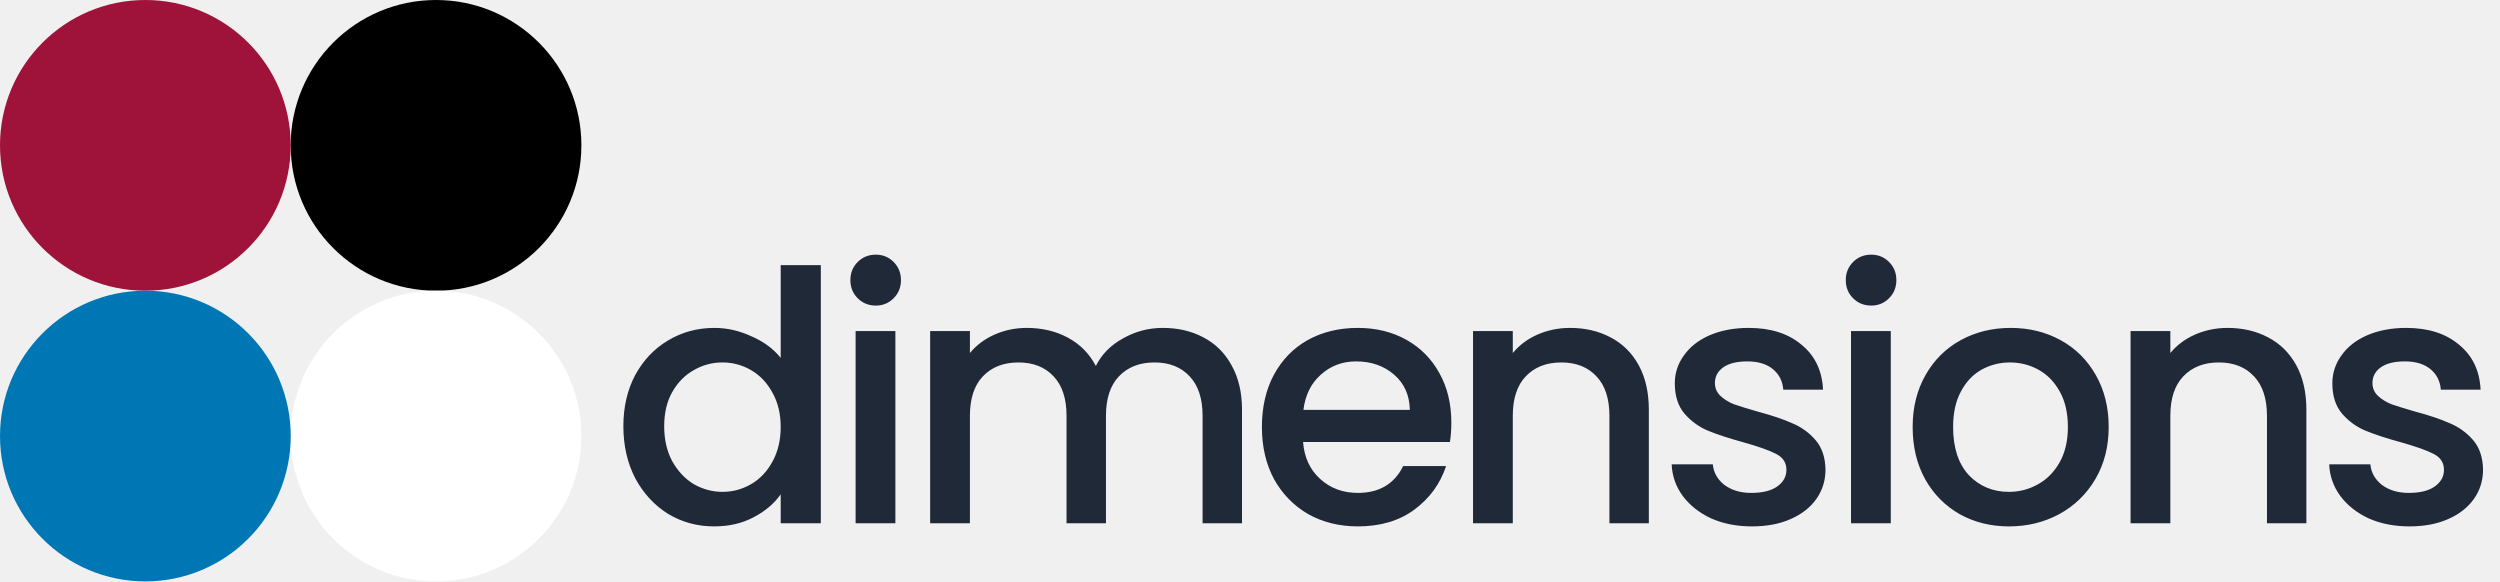
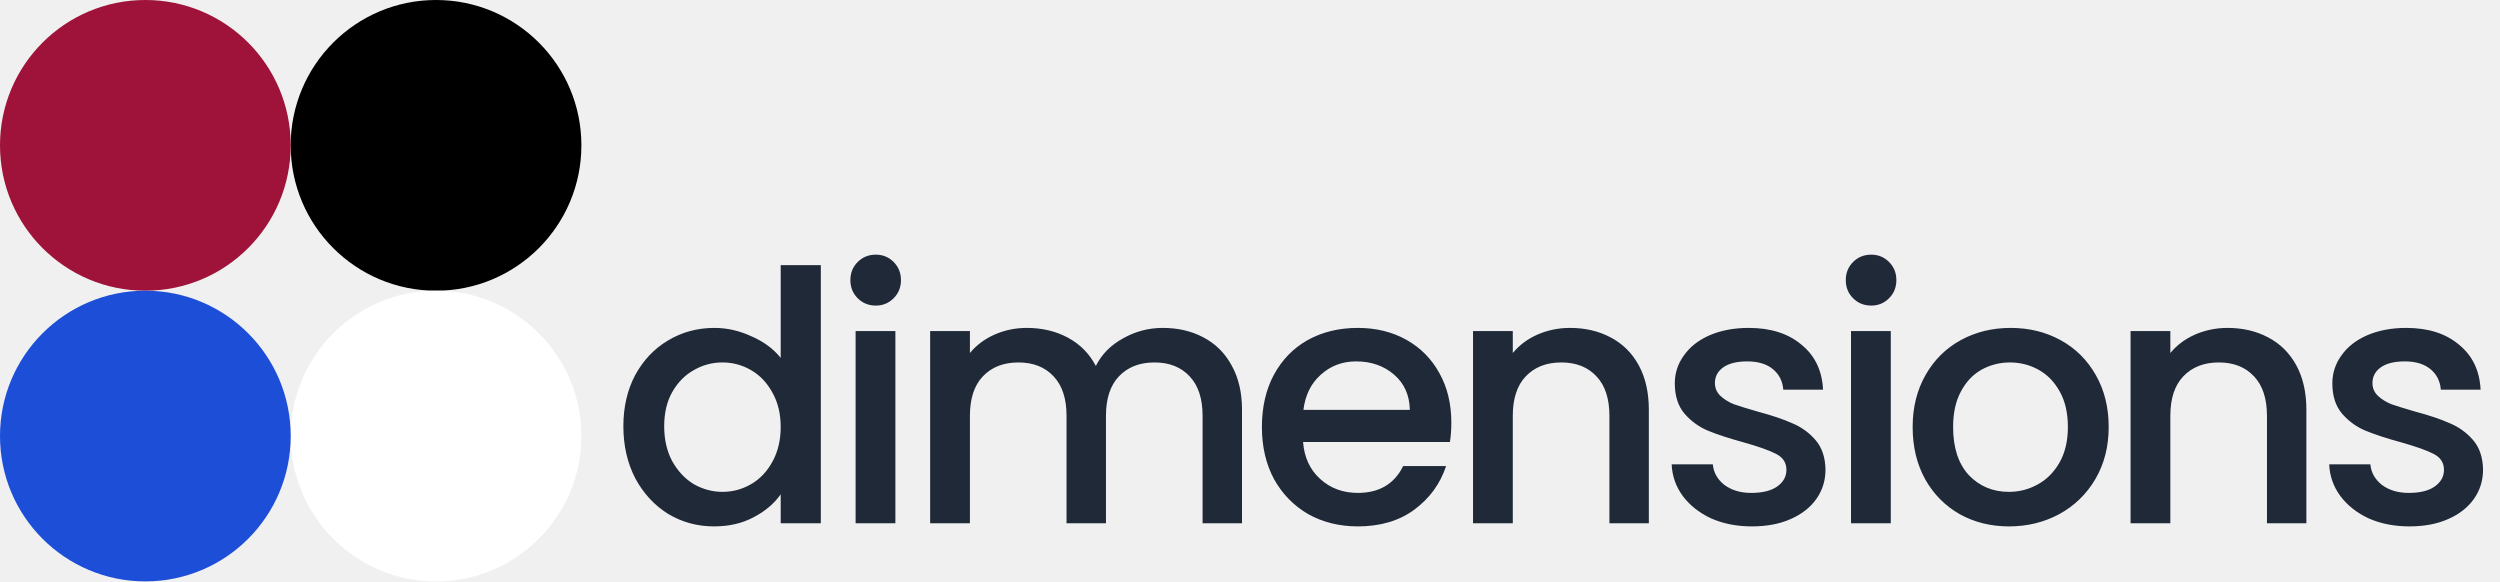
<svg xmlns="http://www.w3.org/2000/svg" width="172" height="40" viewBox="0 0 172 40" fill="none">
  <path d="M42.888 29.328C42.888 28 43.16 26.824 43.704 25.8C44.264 24.776 45.016 23.984 45.96 23.424C46.92 22.848 47.984 22.56 49.152 22.56C50.016 22.56 50.864 22.752 51.696 23.136C52.544 23.504 53.216 24 53.712 24.624V18.24H56.472V36H53.712V34.008C53.264 34.648 52.64 35.176 51.84 35.592C51.056 36.008 50.152 36.216 49.128 36.216C47.976 36.216 46.92 35.928 45.96 35.352C45.016 34.76 44.264 33.944 43.704 32.904C43.16 31.848 42.888 30.656 42.888 29.328ZM53.712 29.376C53.712 28.464 53.52 27.672 53.136 27C52.768 26.328 52.28 25.816 51.672 25.464C51.064 25.112 50.408 24.936 49.704 24.936C49 24.936 48.344 25.112 47.736 25.464C47.128 25.8 46.632 26.304 46.248 26.976C45.88 27.632 45.696 28.416 45.696 29.328C45.696 30.24 45.88 31.04 46.248 31.728C46.632 32.416 47.128 32.944 47.736 33.312C48.36 33.664 49.016 33.84 49.704 33.84C50.408 33.84 51.064 33.664 51.672 33.312C52.28 32.96 52.768 32.448 53.136 31.776C53.52 31.088 53.712 30.288 53.712 29.376ZM60.258 21.024C59.762 21.024 59.346 20.856 59.01 20.52C58.674 20.184 58.506 19.768 58.506 19.272C58.506 18.776 58.674 18.36 59.01 18.024C59.346 17.688 59.762 17.52 60.258 17.52C60.738 17.52 61.146 17.688 61.482 18.024C61.818 18.36 61.986 18.776 61.986 19.272C61.986 19.768 61.818 20.184 61.482 20.52C61.146 20.856 60.738 21.024 60.258 21.024ZM61.602 22.776V36H58.866V22.776H61.602ZM80.002 22.56C81.042 22.56 81.97 22.776 82.786 23.208C83.618 23.64 84.266 24.28 84.73 25.128C85.21 25.976 85.45 27 85.45 28.2V36H82.738V28.608C82.738 27.424 82.442 26.52 81.85 25.896C81.258 25.256 80.45 24.936 79.426 24.936C78.402 24.936 77.586 25.256 76.978 25.896C76.386 26.52 76.09 27.424 76.09 28.608V36H73.378V28.608C73.378 27.424 73.082 26.52 72.49 25.896C71.898 25.256 71.09 24.936 70.066 24.936C69.042 24.936 68.226 25.256 67.618 25.896C67.026 26.52 66.73 27.424 66.73 28.608V36H63.994V22.776H66.73V24.288C67.178 23.744 67.746 23.32 68.434 23.016C69.122 22.712 69.858 22.56 70.642 22.56C71.698 22.56 72.642 22.784 73.474 23.232C74.306 23.68 74.946 24.328 75.394 25.176C75.794 24.376 76.418 23.744 77.266 23.28C78.114 22.8 79.026 22.56 80.002 22.56ZM99.851 29.064C99.851 29.56 99.819 30.008 99.755 30.408H89.651C89.731 31.464 90.123 32.312 90.827 32.952C91.531 33.592 92.395 33.912 93.419 33.912C94.891 33.912 95.931 33.296 96.539 32.064H99.491C99.091 33.28 98.363 34.28 97.307 35.064C96.267 35.832 94.971 36.216 93.419 36.216C92.155 36.216 91.019 35.936 90.011 35.376C89.019 34.8 88.235 34 87.659 32.976C87.099 31.936 86.819 30.736 86.819 29.376C86.819 28.016 87.091 26.824 87.635 25.8C88.195 24.76 88.971 23.96 89.963 23.4C90.971 22.84 92.123 22.56 93.419 22.56C94.667 22.56 95.779 22.832 96.755 23.376C97.731 23.92 98.491 24.688 99.035 25.68C99.579 26.656 99.851 27.784 99.851 29.064ZM96.995 28.2C96.979 27.192 96.619 26.384 95.915 25.776C95.211 25.168 94.339 24.864 93.299 24.864C92.355 24.864 91.547 25.168 90.875 25.776C90.203 26.368 89.803 27.176 89.675 28.2H96.995ZM108.016 22.56C109.056 22.56 109.984 22.776 110.8 23.208C111.632 23.64 112.28 24.28 112.744 25.128C113.208 25.976 113.44 27 113.44 28.2V36H110.728V28.608C110.728 27.424 110.432 26.52 109.84 25.896C109.248 25.256 108.44 24.936 107.416 24.936C106.392 24.936 105.576 25.256 104.968 25.896C104.376 26.52 104.08 27.424 104.08 28.608V36H101.344V22.776H104.08V24.288C104.528 23.744 105.096 23.32 105.784 23.016C106.488 22.712 107.232 22.56 108.016 22.56ZM120.53 36.216C119.49 36.216 118.554 36.032 117.722 35.664C116.906 35.28 116.258 34.768 115.778 34.128C115.298 33.472 115.042 32.744 115.01 31.944H117.842C117.89 32.504 118.154 32.976 118.634 33.36C119.13 33.728 119.746 33.912 120.482 33.912C121.25 33.912 121.842 33.768 122.258 33.48C122.69 33.176 122.906 32.792 122.906 32.328C122.906 31.832 122.666 31.464 122.186 31.224C121.722 30.984 120.978 30.72 119.954 30.432C118.962 30.16 118.154 29.896 117.53 29.64C116.906 29.384 116.362 28.992 115.898 28.464C115.45 27.936 115.226 27.24 115.226 26.376C115.226 25.672 115.434 25.032 115.85 24.456C116.266 23.864 116.858 23.4 117.626 23.064C118.41 22.728 119.306 22.56 120.314 22.56C121.818 22.56 123.026 22.944 123.938 23.712C124.866 24.464 125.362 25.496 125.426 26.808H122.69C122.642 26.216 122.402 25.744 121.97 25.392C121.538 25.04 120.954 24.864 120.218 24.864C119.498 24.864 118.946 25 118.562 25.272C118.178 25.544 117.986 25.904 117.986 26.352C117.986 26.704 118.114 27 118.37 27.24C118.626 27.48 118.938 27.672 119.306 27.816C119.674 27.944 120.218 28.112 120.938 28.32C121.898 28.576 122.682 28.84 123.29 29.112C123.914 29.368 124.45 29.752 124.898 30.264C125.346 30.776 125.578 31.456 125.594 32.304C125.594 33.056 125.386 33.728 124.97 34.32C124.554 34.912 123.962 35.376 123.194 35.712C122.442 36.048 121.554 36.216 120.53 36.216ZM128.742 21.024C128.246 21.024 127.83 20.856 127.494 20.52C127.158 20.184 126.99 19.768 126.99 19.272C126.99 18.776 127.158 18.36 127.494 18.024C127.83 17.688 128.246 17.52 128.742 17.52C129.222 17.52 129.63 17.688 129.966 18.024C130.302 18.36 130.47 18.776 130.47 19.272C130.47 19.768 130.302 20.184 129.966 20.52C129.63 20.856 129.222 21.024 128.742 21.024ZM130.086 22.776V36H127.35V22.776H130.086ZM138.214 36.216C136.966 36.216 135.838 35.936 134.83 35.376C133.822 34.8 133.03 34 132.454 32.976C131.878 31.936 131.59 30.736 131.59 29.376C131.59 28.032 131.886 26.84 132.478 25.8C133.07 24.76 133.878 23.96 134.902 23.4C135.926 22.84 137.07 22.56 138.334 22.56C139.598 22.56 140.742 22.84 141.766 23.4C142.79 23.96 143.598 24.76 144.19 25.8C144.782 26.84 145.078 28.032 145.078 29.376C145.078 30.72 144.774 31.912 144.166 32.952C143.558 33.992 142.726 34.8 141.67 35.376C140.63 35.936 139.478 36.216 138.214 36.216ZM138.214 33.84C138.918 33.84 139.574 33.672 140.182 33.336C140.806 33 141.31 32.496 141.694 31.824C142.078 31.152 142.27 30.336 142.27 29.376C142.27 28.416 142.086 27.608 141.718 26.952C141.35 26.28 140.862 25.776 140.254 25.44C139.646 25.104 138.99 24.936 138.286 24.936C137.582 24.936 136.926 25.104 136.318 25.44C135.726 25.776 135.254 26.28 134.902 26.952C134.55 27.608 134.374 28.416 134.374 29.376C134.374 30.8 134.734 31.904 135.454 32.688C136.19 33.456 137.11 33.84 138.214 33.84ZM153.255 22.56C154.295 22.56 155.223 22.776 156.039 23.208C156.871 23.64 157.519 24.28 157.983 25.128C158.447 25.976 158.679 27 158.679 28.2V36H155.967V28.608C155.967 27.424 155.671 26.52 155.079 25.896C154.487 25.256 153.679 24.936 152.655 24.936C151.631 24.936 150.815 25.256 150.207 25.896C149.615 26.52 149.319 27.424 149.319 28.608V36H146.583V22.776H149.319V24.288C149.767 23.744 150.335 23.32 151.023 23.016C151.727 22.712 152.471 22.56 153.255 22.56ZM165.769 36.216C164.729 36.216 163.793 36.032 162.961 35.664C162.145 35.28 161.497 34.768 161.017 34.128C160.537 33.472 160.281 32.744 160.249 31.944H163.081C163.129 32.504 163.393 32.976 163.873 33.36C164.369 33.728 164.985 33.912 165.721 33.912C166.489 33.912 167.081 33.768 167.497 33.48C167.929 33.176 168.145 32.792 168.145 32.328C168.145 31.832 167.905 31.464 167.425 31.224C166.961 30.984 166.217 30.72 165.193 30.432C164.201 30.16 163.393 29.896 162.769 29.64C162.145 29.384 161.601 28.992 161.137 28.464C160.689 27.936 160.465 27.24 160.465 26.376C160.465 25.672 160.673 25.032 161.089 24.456C161.505 23.864 162.097 23.4 162.865 23.064C163.649 22.728 164.545 22.56 165.553 22.56C167.057 22.56 168.265 22.944 169.177 23.712C170.105 24.464 170.601 25.496 170.665 26.808H167.929C167.881 26.216 167.641 25.744 167.209 25.392C166.777 25.04 166.193 24.864 165.457 24.864C164.737 24.864 164.185 25 163.801 25.272C163.417 25.544 163.225 25.904 163.225 26.352C163.225 26.704 163.353 27 163.609 27.24C163.865 27.48 164.177 27.672 164.545 27.816C164.913 27.944 165.457 28.112 166.177 28.32C167.137 28.576 167.921 28.84 168.529 29.112C169.153 29.368 169.689 29.752 170.137 30.264C170.585 30.776 170.817 31.456 170.833 32.304C170.833 33.056 170.625 33.728 170.209 34.32C169.793 34.912 169.201 35.376 168.433 35.712C167.681 36.048 166.793 36.216 165.769 36.216Z" fill="#1F2937" />
  <circle cx="30" cy="10" r="10" fill="black" />
  <circle cx="10" cy="10" r="10" fill="#9F1239" />
  <circle cx="30" cy="30" r="10" fill="white" />
-   <circle cx="10" cy="30" r="10" fill="#0077B5" />
+   <circle cx="10" cy="30" r="10" fill="#1D4ED8" />
</svg>
